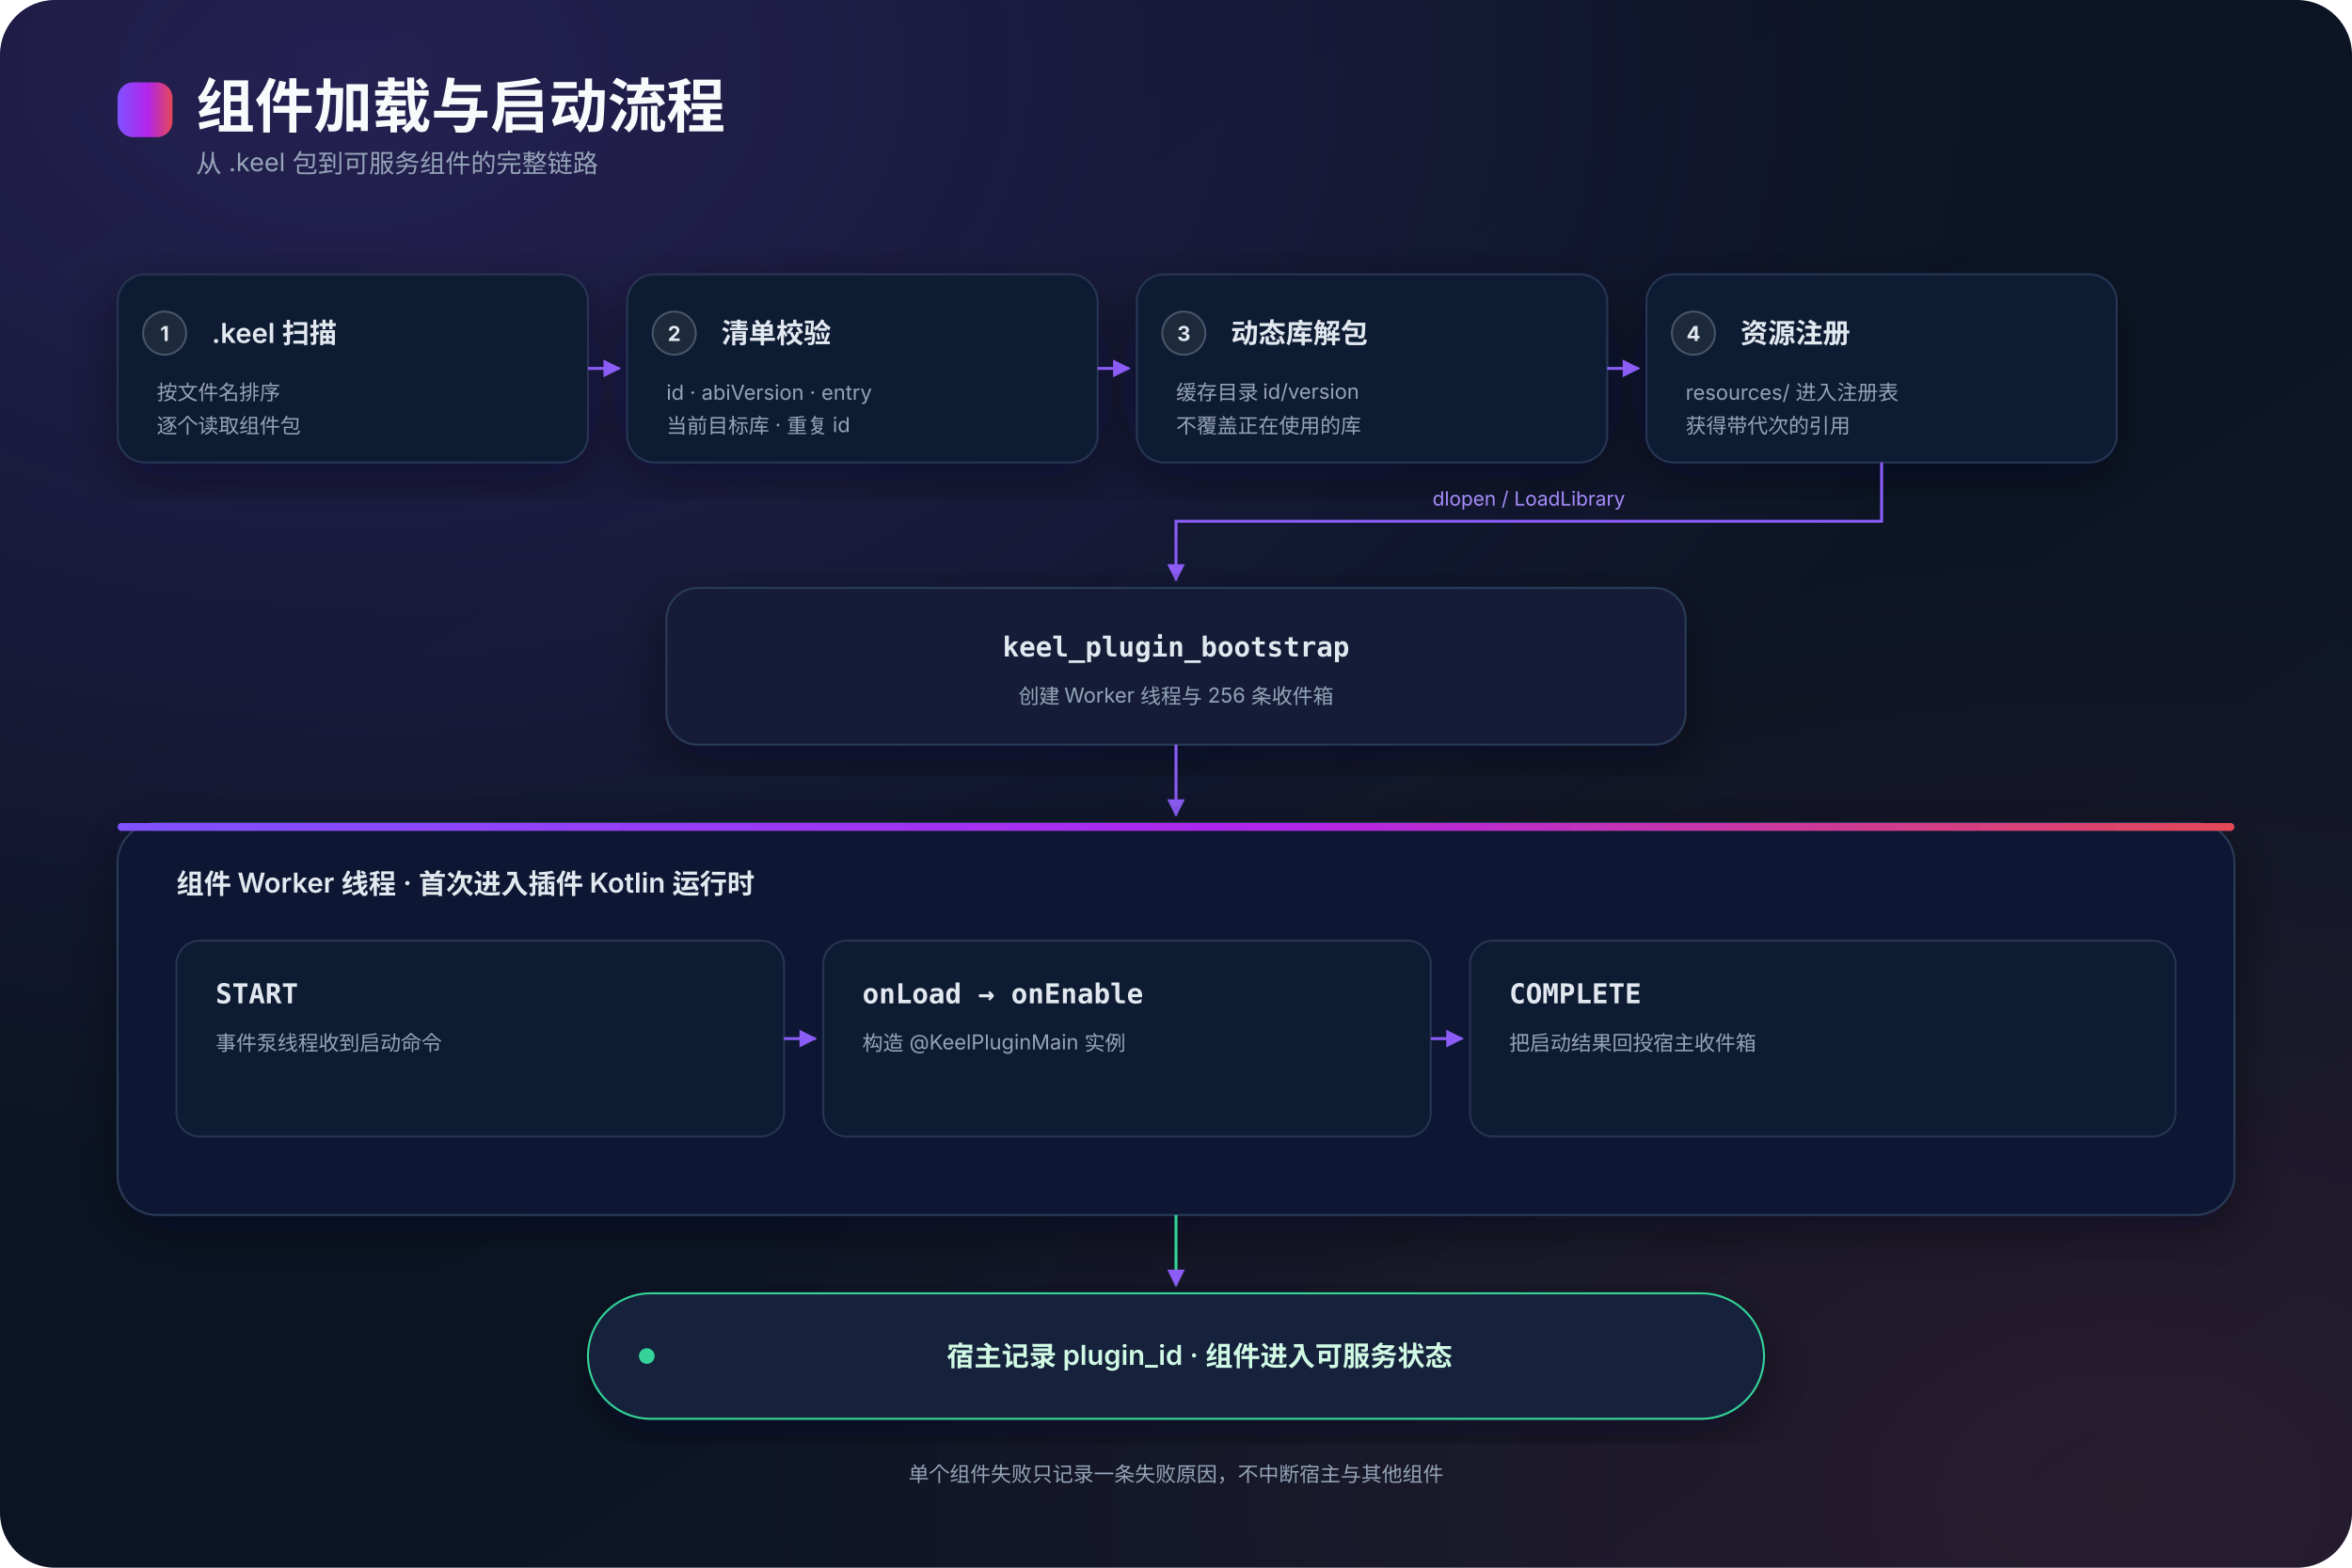
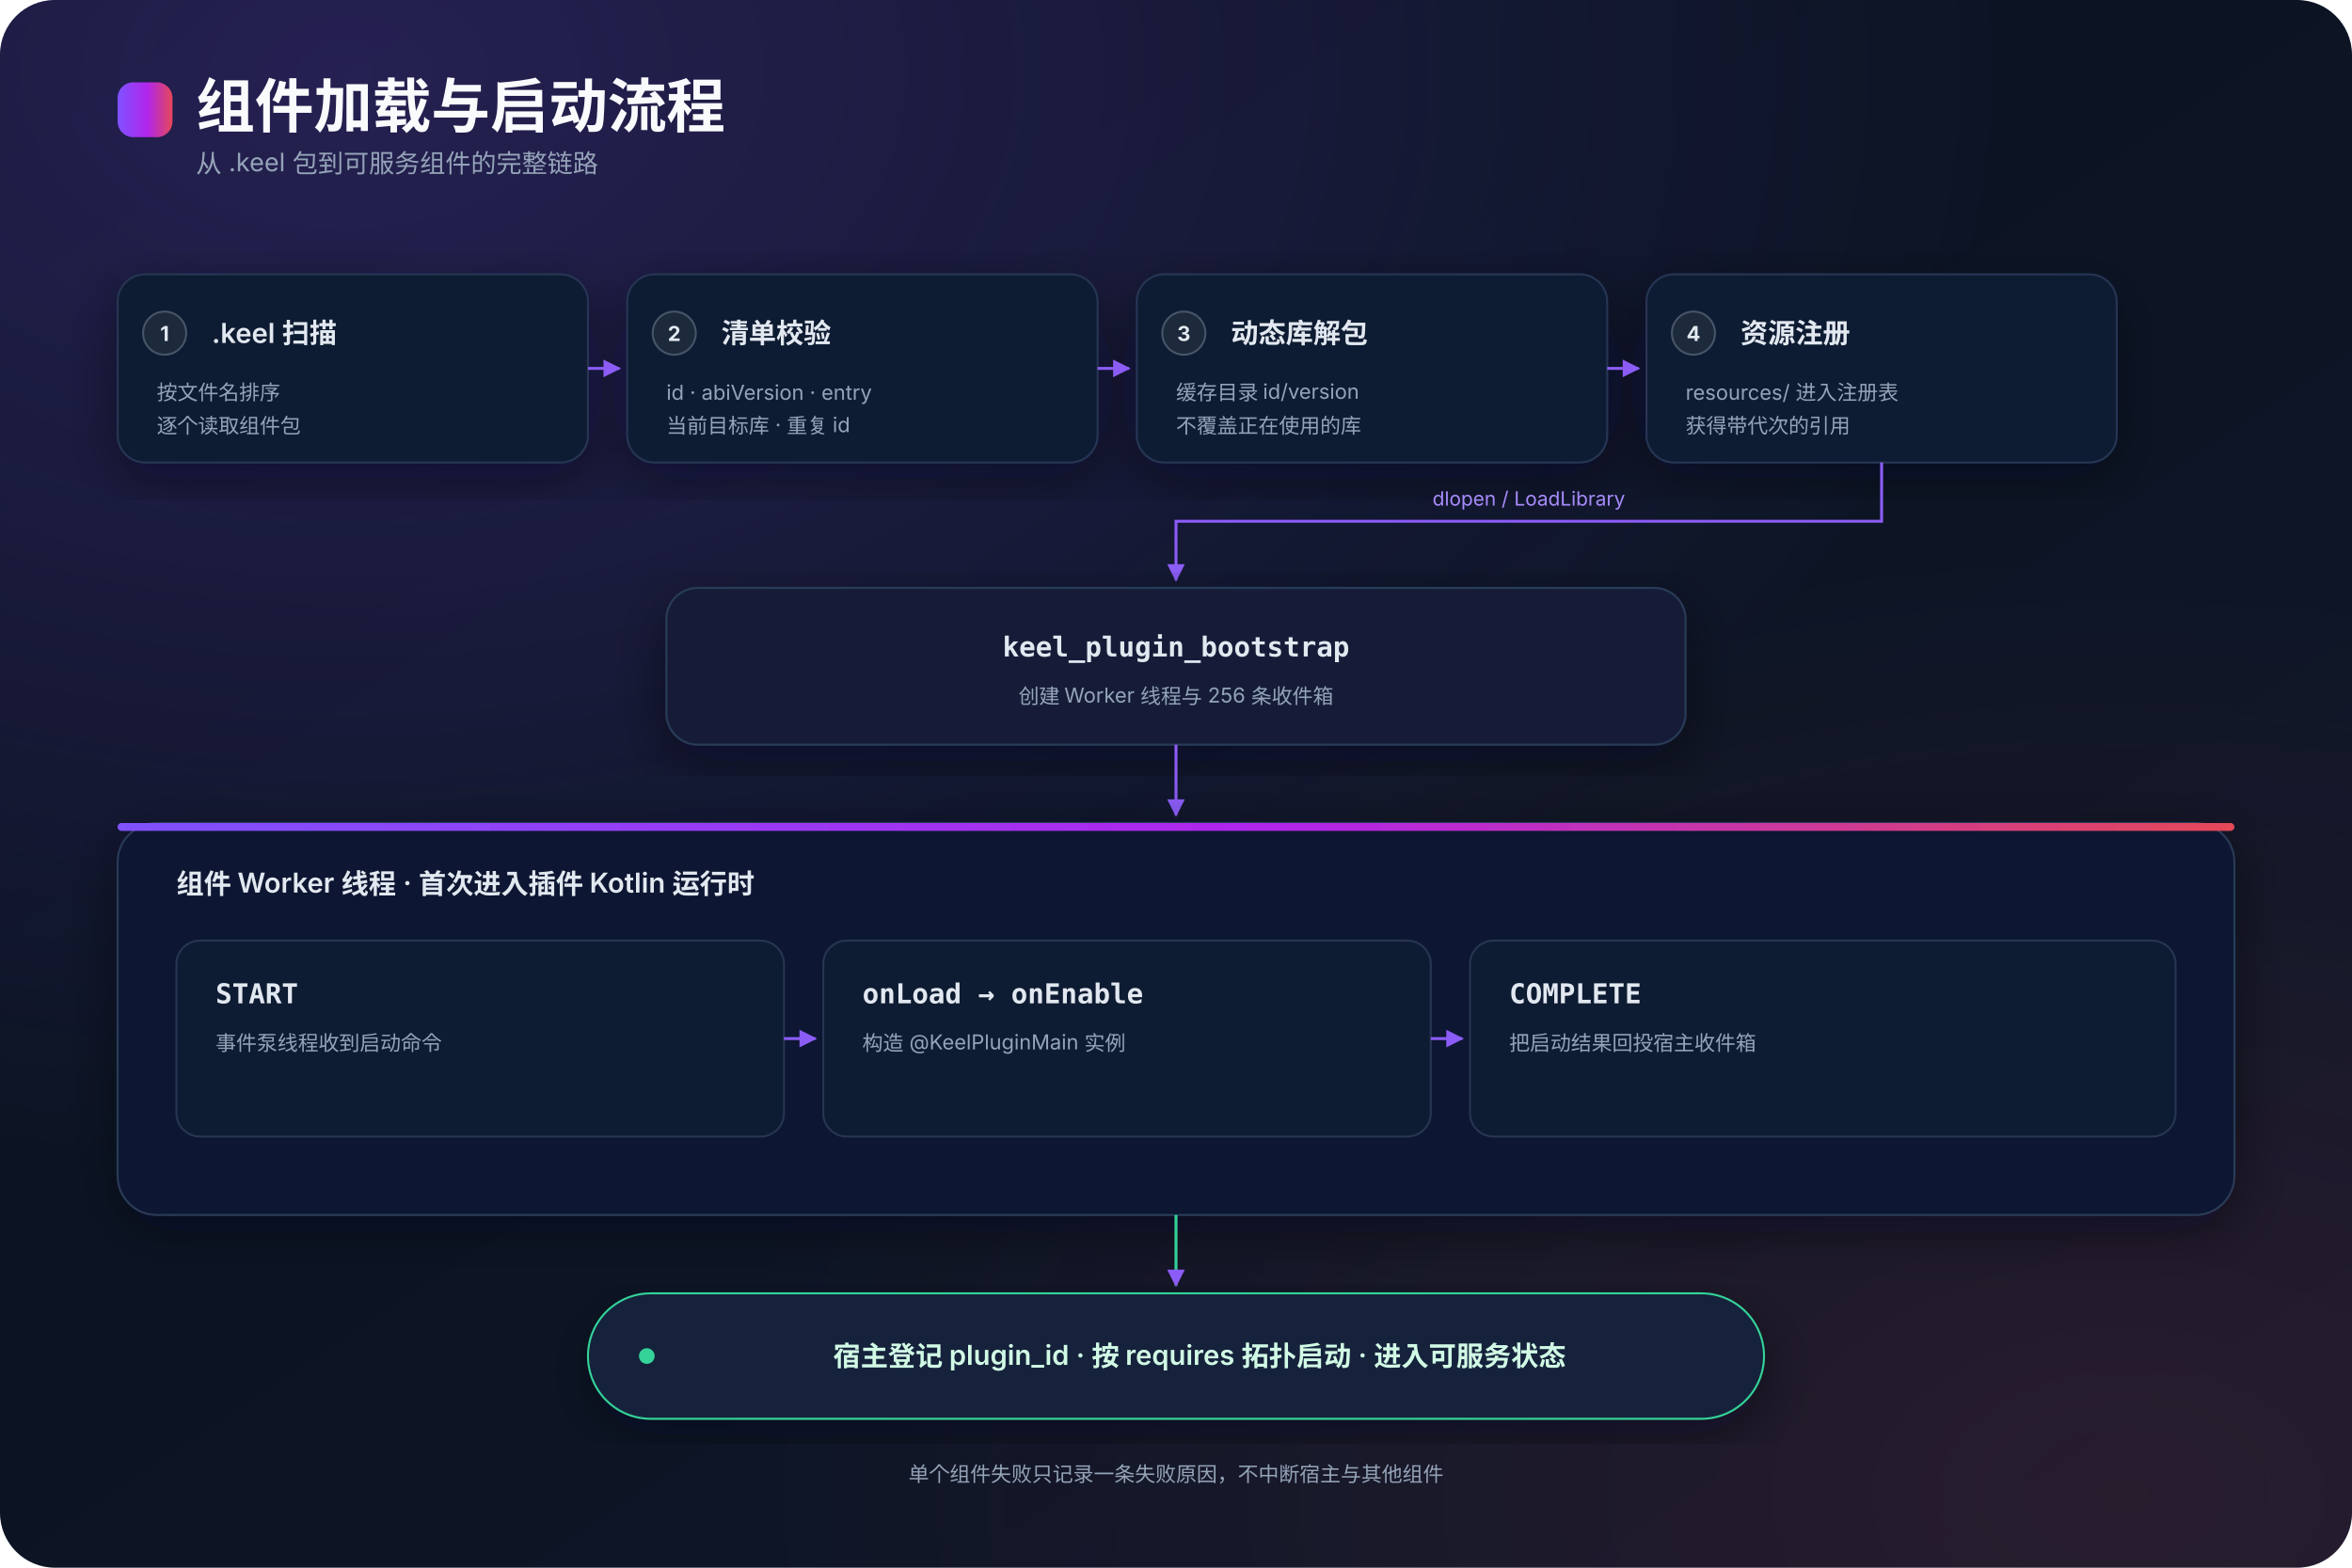
<svg xmlns="http://www.w3.org/2000/svg" width="1200" height="800" viewBox="0 0 1200 800" role="img" aria-labelledby="title desc">
  <defs>
    <linearGradient id="bg" x1="0" y1="0" x2="1" y2="1">
      <stop offset="0" stop-color="#0B1220" />
      <stop offset="1" stop-color="#0E1729" />
    </linearGradient>
    <linearGradient id="accent" x1="0" y1="0" x2="1" y2="0">
      <stop offset="0" stop-color="#7F52FF" />
      <stop offset="0.55" stop-color="#B125EA" />
      <stop offset="1" stop-color="#E44857" />
    </linearGradient>
    <radialGradient id="glowA" cx="0.15" cy="0.05" r="0.7">
      <stop offset="0" stop-color="#7F52FF" stop-opacity="0.22" />
      <stop offset="1" stop-color="#7F52FF" stop-opacity="0" />
    </radialGradient>
    <radialGradient id="glowB" cx="0.9" cy="0.95" r="0.6">
      <stop offset="0" stop-color="#E44857" stop-opacity="0.12" />
      <stop offset="1" stop-color="#E44857" stop-opacity="0" />
    </radialGradient>
    <filter id="shadow" x="-20%" y="-20%" width="140%" height="140%">
      <feDropShadow dx="0" dy="8" stdDeviation="14" flood-color="#020617" flood-opacity="0.45" />
    </filter>
    <marker id="arrow" viewBox="0 0 10 10" refX="9" refY="5" markerWidth="6" markerHeight="6" orient="auto-start-reverse">
      <path d="M 0 0 L 10 5 L 0 10 z" fill="#8B5CF6" />
    </marker>
    <style>
      .title { font-family: Inter, "Segoe UI", "Noto Sans SC", "Microsoft YaHei", sans-serif; font-size: 30px; font-weight: 700; fill: #F8FAFC; }
      .subtitle { font-family: Inter, "Segoe UI", "Noto Sans SC", "Microsoft YaHei", sans-serif; font-size: 13px; fill: #94A3B8; }
      .h3 { font-family: Inter, "Segoe UI", "Noto Sans SC", "Microsoft YaHei", sans-serif; font-size: 14px; font-weight: 600; fill: #E2E8F0; }
      .body { font-family: Inter, "Segoe UI", "Noto Sans SC", "Microsoft YaHei", sans-serif; font-size: 10.5px; fill: #94A3B8; }
      .micro { font-family: Inter, "Segoe UI", "Noto Sans SC", "Microsoft YaHei", sans-serif; font-size: 9.5px; fill: #64748B; }
      .step { font-family: Inter, "Segoe UI", "Noto Sans SC", "Microsoft YaHei", sans-serif; font-size: 10.5px; font-weight: 700; fill: #E2E8F0; }
      .accentText { font-family: Inter, "Segoe UI", "Noto Sans SC", "Microsoft YaHei", sans-serif; font-size: 10px; fill: #A78BFA; }
      .finalText { font-family: Inter, "Segoe UI", "Noto Sans SC", "Microsoft YaHei", sans-serif; font-size: 14px; font-weight: 600; fill: #D1FAE5; }
      .mono { font-family: "JetBrains Mono", "Cascadia Code", "SFMono-Regular", Consolas, monospace; }
    </style>
  </defs>
  <rect width="1200" height="800" rx="28" fill="url(#bg)" />
  <rect width="1200" height="800" rx="28" fill="url(#glowA)" />
  <rect width="1200" height="800" rx="28" fill="url(#glowB)" />
  <rect x="60" y="42" width="28" height="28" rx="8" fill="url(#accent)" />
  <text x="100" y="65" class="title">组件加载与启动流程</text>
  <text x="100" y="88" class="subtitle">从 .keel 包到可服务组件的完整链路</text>
  <g filter="url(#shadow)">
    <rect x="60" y="140" width="240" height="96" rx="14" fill="#111C33" stroke="#253653" />
    <circle cx="84" cy="170" r="11" fill="#1E293B" stroke="#475569" />
    <text x="84" y="174" text-anchor="middle" class="step">1</text>
    <text x="108" y="175" class="h3">.keel 扫描</text>
    <text x="80" y="204" class="body">按文件名排序</text>
    <text x="80" y="221" class="body">逐个读取组件包</text>
    <rect x="320" y="140" width="240" height="96" rx="14" fill="#111C33" stroke="#253653" />
    <circle cx="344" cy="170" r="11" fill="#1E293B" stroke="#475569" />
    <text x="344" y="174" text-anchor="middle" class="step">2</text>
    <text x="368" y="175" class="h3">清单校验</text>
    <text x="340" y="204" class="body">id · abiVersion · entry</text>
    <text x="340" y="221" class="body">当前目标库 · 重复 id</text>
    <rect x="580" y="140" width="240" height="96" rx="14" fill="#111C33" stroke="#253653" />
    <circle cx="604" cy="170" r="11" fill="#1E293B" stroke="#475569" />
    <text x="604" y="174" text-anchor="middle" class="step">3</text>
    <text x="628" y="175" class="h3">动态库解包</text>
    <text x="600" y="204" class="body">缓存目录 id/version</text>
    <text x="600" y="221" class="body">不覆盖正在使用的库</text>
    <rect x="840" y="140" width="240" height="96" rx="14" fill="#111C33" stroke="#253653" />
    <circle cx="864" cy="170" r="11" fill="#1E293B" stroke="#475569" />
    <text x="864" y="174" text-anchor="middle" class="step">4</text>
    <text x="888" y="175" class="h3">资源注册</text>
    <text x="860" y="204" class="body">resources/ 进入注册表</text>
    <text x="860" y="221" class="body">获得带代次的引用</text>
  </g>
  <line x1="300" y1="188" x2="316" y2="188" stroke="#8B5CF6" stroke-width="1.5" marker-end="url(#arrow)" />
  <line x1="560" y1="188" x2="576" y2="188" stroke="#8B5CF6" stroke-width="1.5" marker-end="url(#arrow)" />
  <line x1="820" y1="188" x2="836" y2="188" stroke="#8B5CF6" stroke-width="1.5" marker-end="url(#arrow)" />
  <path d="M 960 236 V 266 H 600 V 296" fill="none" stroke="#8B5CF6" stroke-width="1.5" marker-end="url(#arrow)" />
  <text x="780" y="258" text-anchor="middle" class="accentText">dlopen / LoadLibrary</text>
  <g filter="url(#shadow)">
    <rect x="340" y="300" width="520" height="80" rx="16" fill="#131F37" stroke="#2B3B58" />
    <text x="600" y="335" text-anchor="middle" class="h3 mono">keel_plugin_bootstrap</text>
    <text x="600" y="359" text-anchor="middle" class="body">创建 Worker 线程与 256 条收件箱</text>
  </g>
  <line x1="600" y1="380" x2="600" y2="416" stroke="#8B5CF6" stroke-width="1.5" marker-end="url(#arrow)" />
  <g filter="url(#shadow)">
    <rect x="60" y="420" width="1080" height="200" rx="20" fill="#0E1830" stroke="#2B3B58" />
    <rect x="60" y="420" width="1080" height="4" rx="2" fill="url(#accent)" />
    <text x="90" y="456" class="h3">组件 Worker 线程 · 首次进入插件 Kotlin 运行时</text>
    <rect x="90" y="480" width="310" height="100" rx="12" fill="#111C33" stroke="#253653" />
    <text x="110" y="512" class="h3 mono">START</text>
    <text x="110" y="536" class="body">事件泵线程收到启动命令</text>
    <rect x="420" y="480" width="310" height="100" rx="12" fill="#111C33" stroke="#253653" />
    <text x="440" y="512" class="h3 mono">onLoad → onEnable</text>
    <text x="440" y="536" class="body">构造 @KeelPluginMain 实例</text>
    <rect x="750" y="480" width="360" height="100" rx="12" fill="#111C33" stroke="#253653" />
    <text x="770" y="512" class="h3 mono">COMPLETE</text>
    <text x="770" y="536" class="body">把启动结果回投宿主收件箱</text>
  </g>
  <line x1="400" y1="530" x2="416" y2="530" stroke="#8B5CF6" stroke-width="1.5" marker-end="url(#arrow)" />
  <line x1="730" y1="530" x2="746" y2="530" stroke="#8B5CF6" stroke-width="1.5" marker-end="url(#arrow)" />
  <line x1="600" y1="620" x2="600" y2="656" stroke="#34D399" stroke-width="1.5" marker-end="url(#arrow)" />
  <g filter="url(#shadow)">
    <rect x="300" y="660" width="600" height="64" rx="32" fill="#12203A" stroke="#34D399" />
    <circle cx="330" cy="692" r="4" fill="#34D399" />
-     <text x="612" y="697" text-anchor="middle" class="finalText">宿主记录 plugin_id · 组件进入可服务状态</text>
+     <text x="612" y="697" text-anchor="middle" class="finalText">宿主登记 plugin_id · 按 requires 拓扑启动 · 进入可服务状态</text>
  </g>
  <text x="600" y="756" text-anchor="middle" class="body">单个组件失败只记录一条失败原因，不中断宿主与其他组件</text>
</svg>
